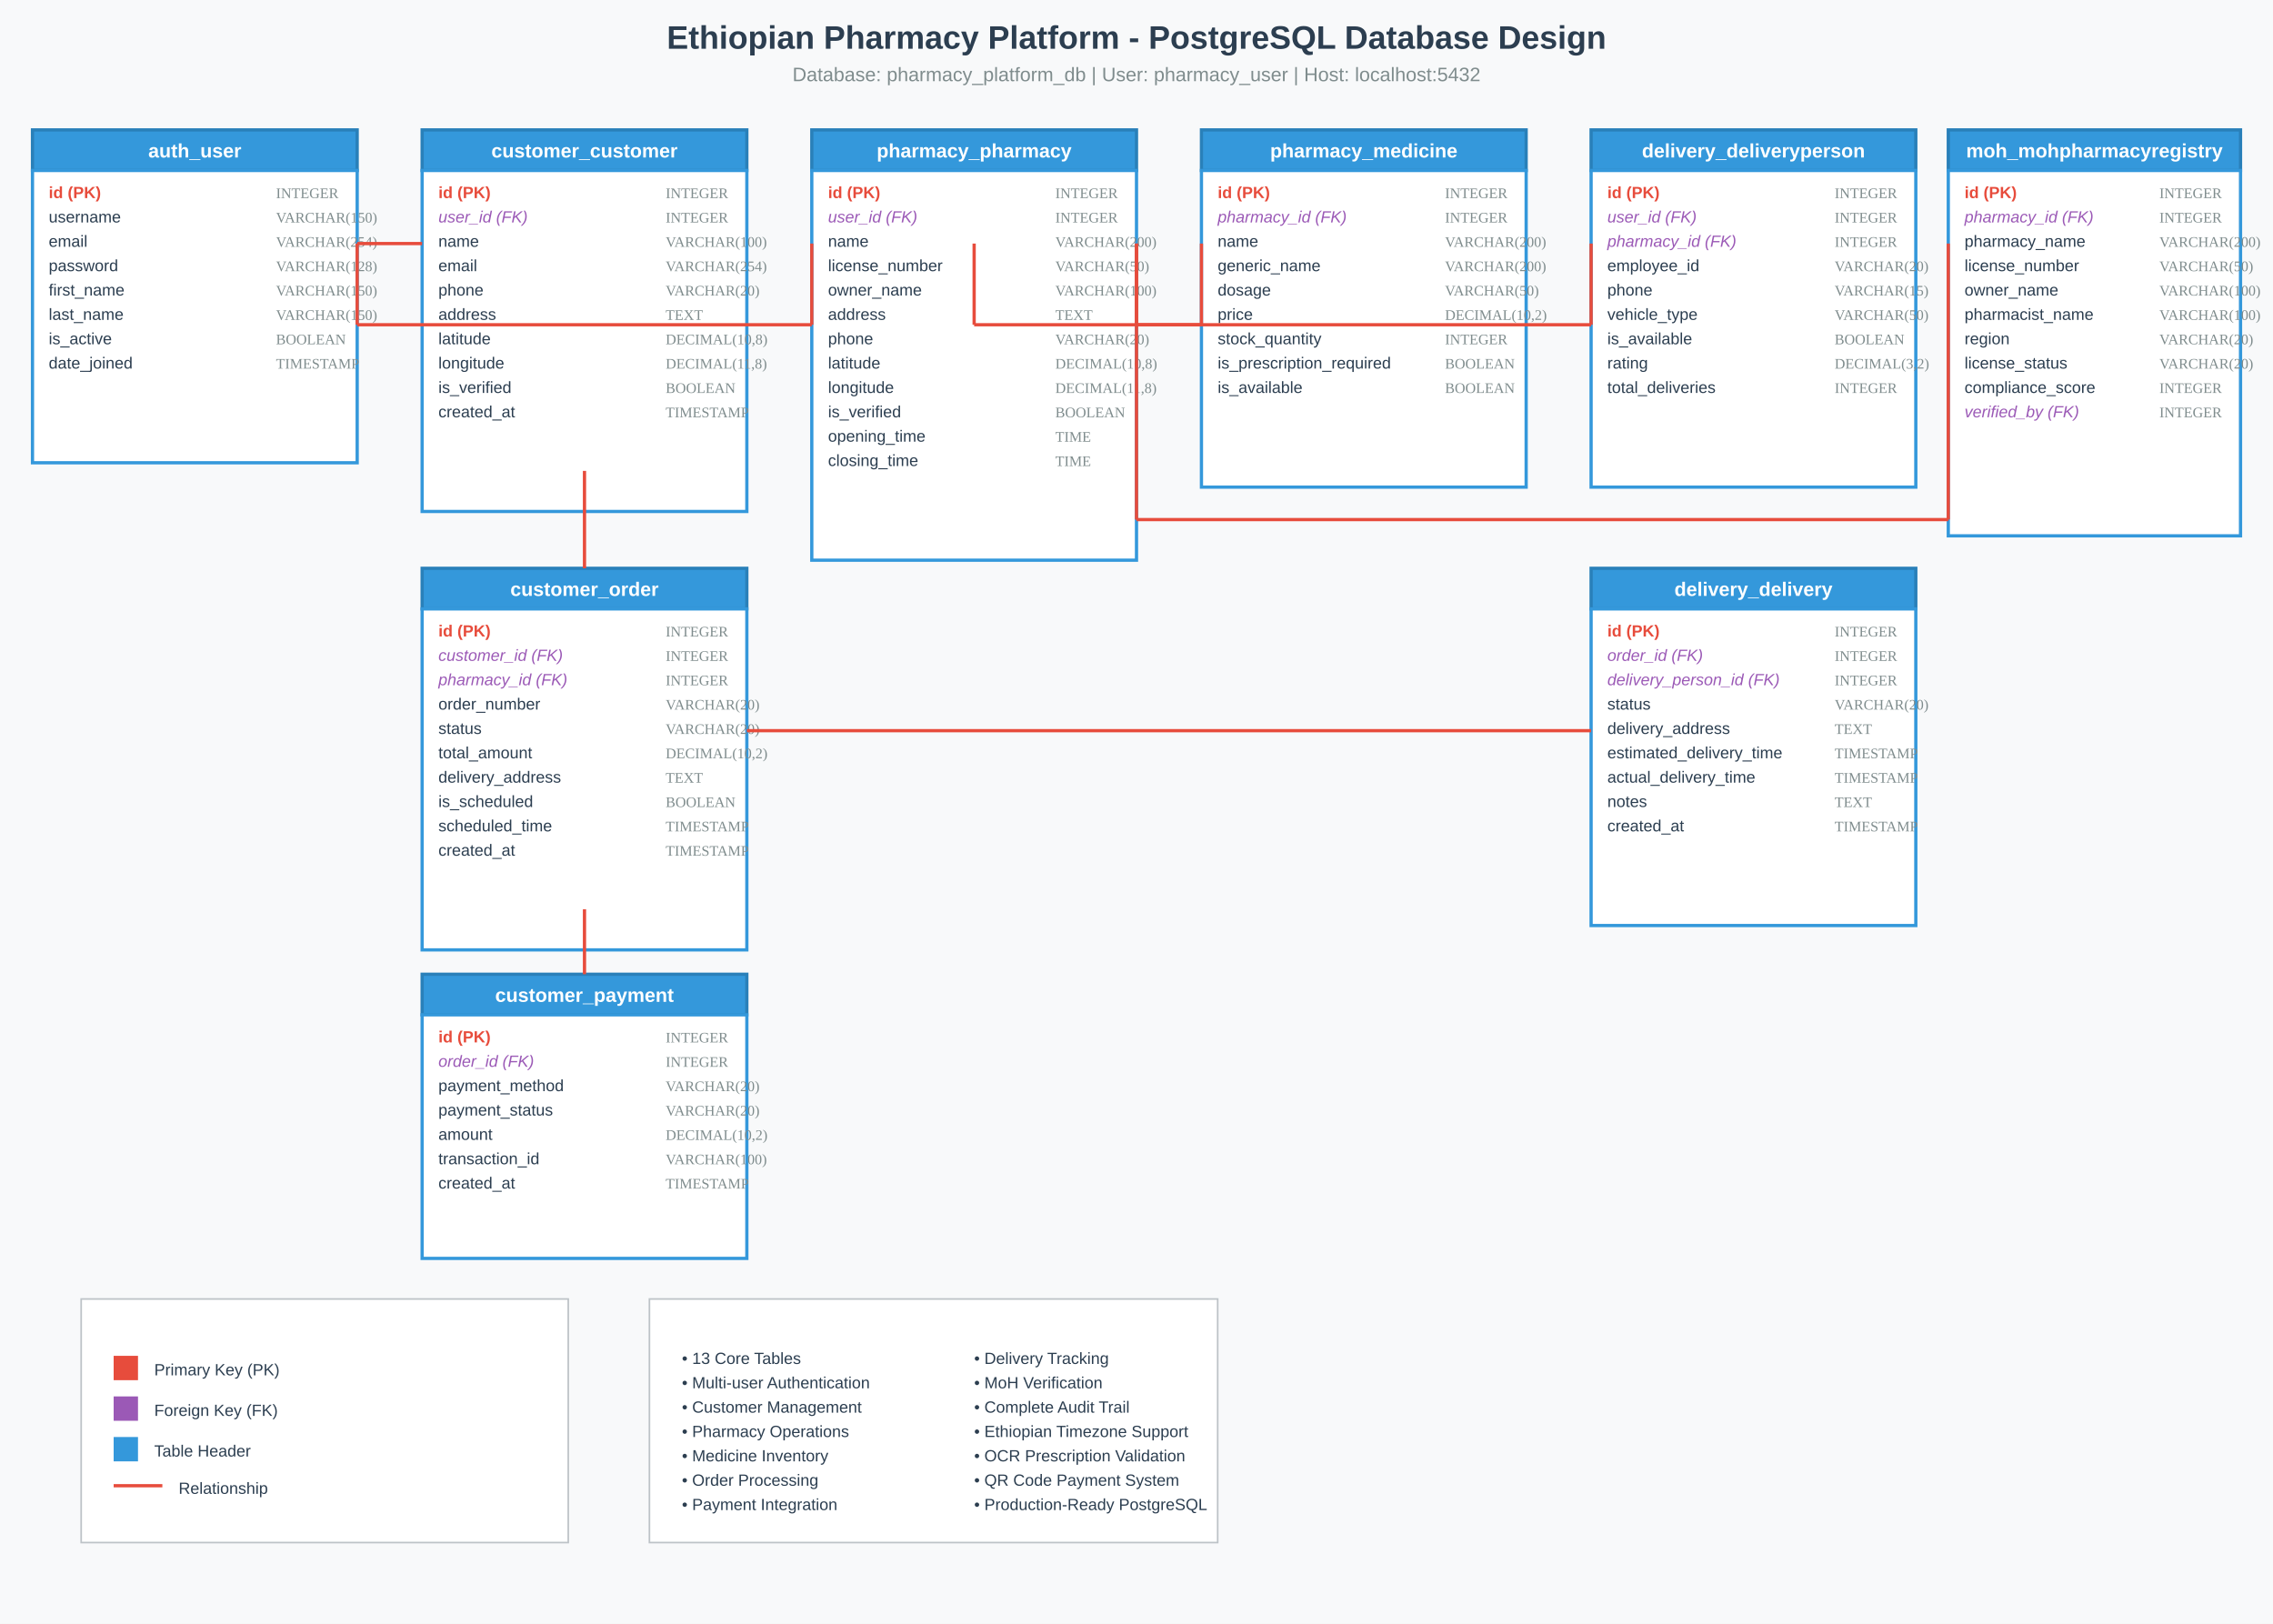
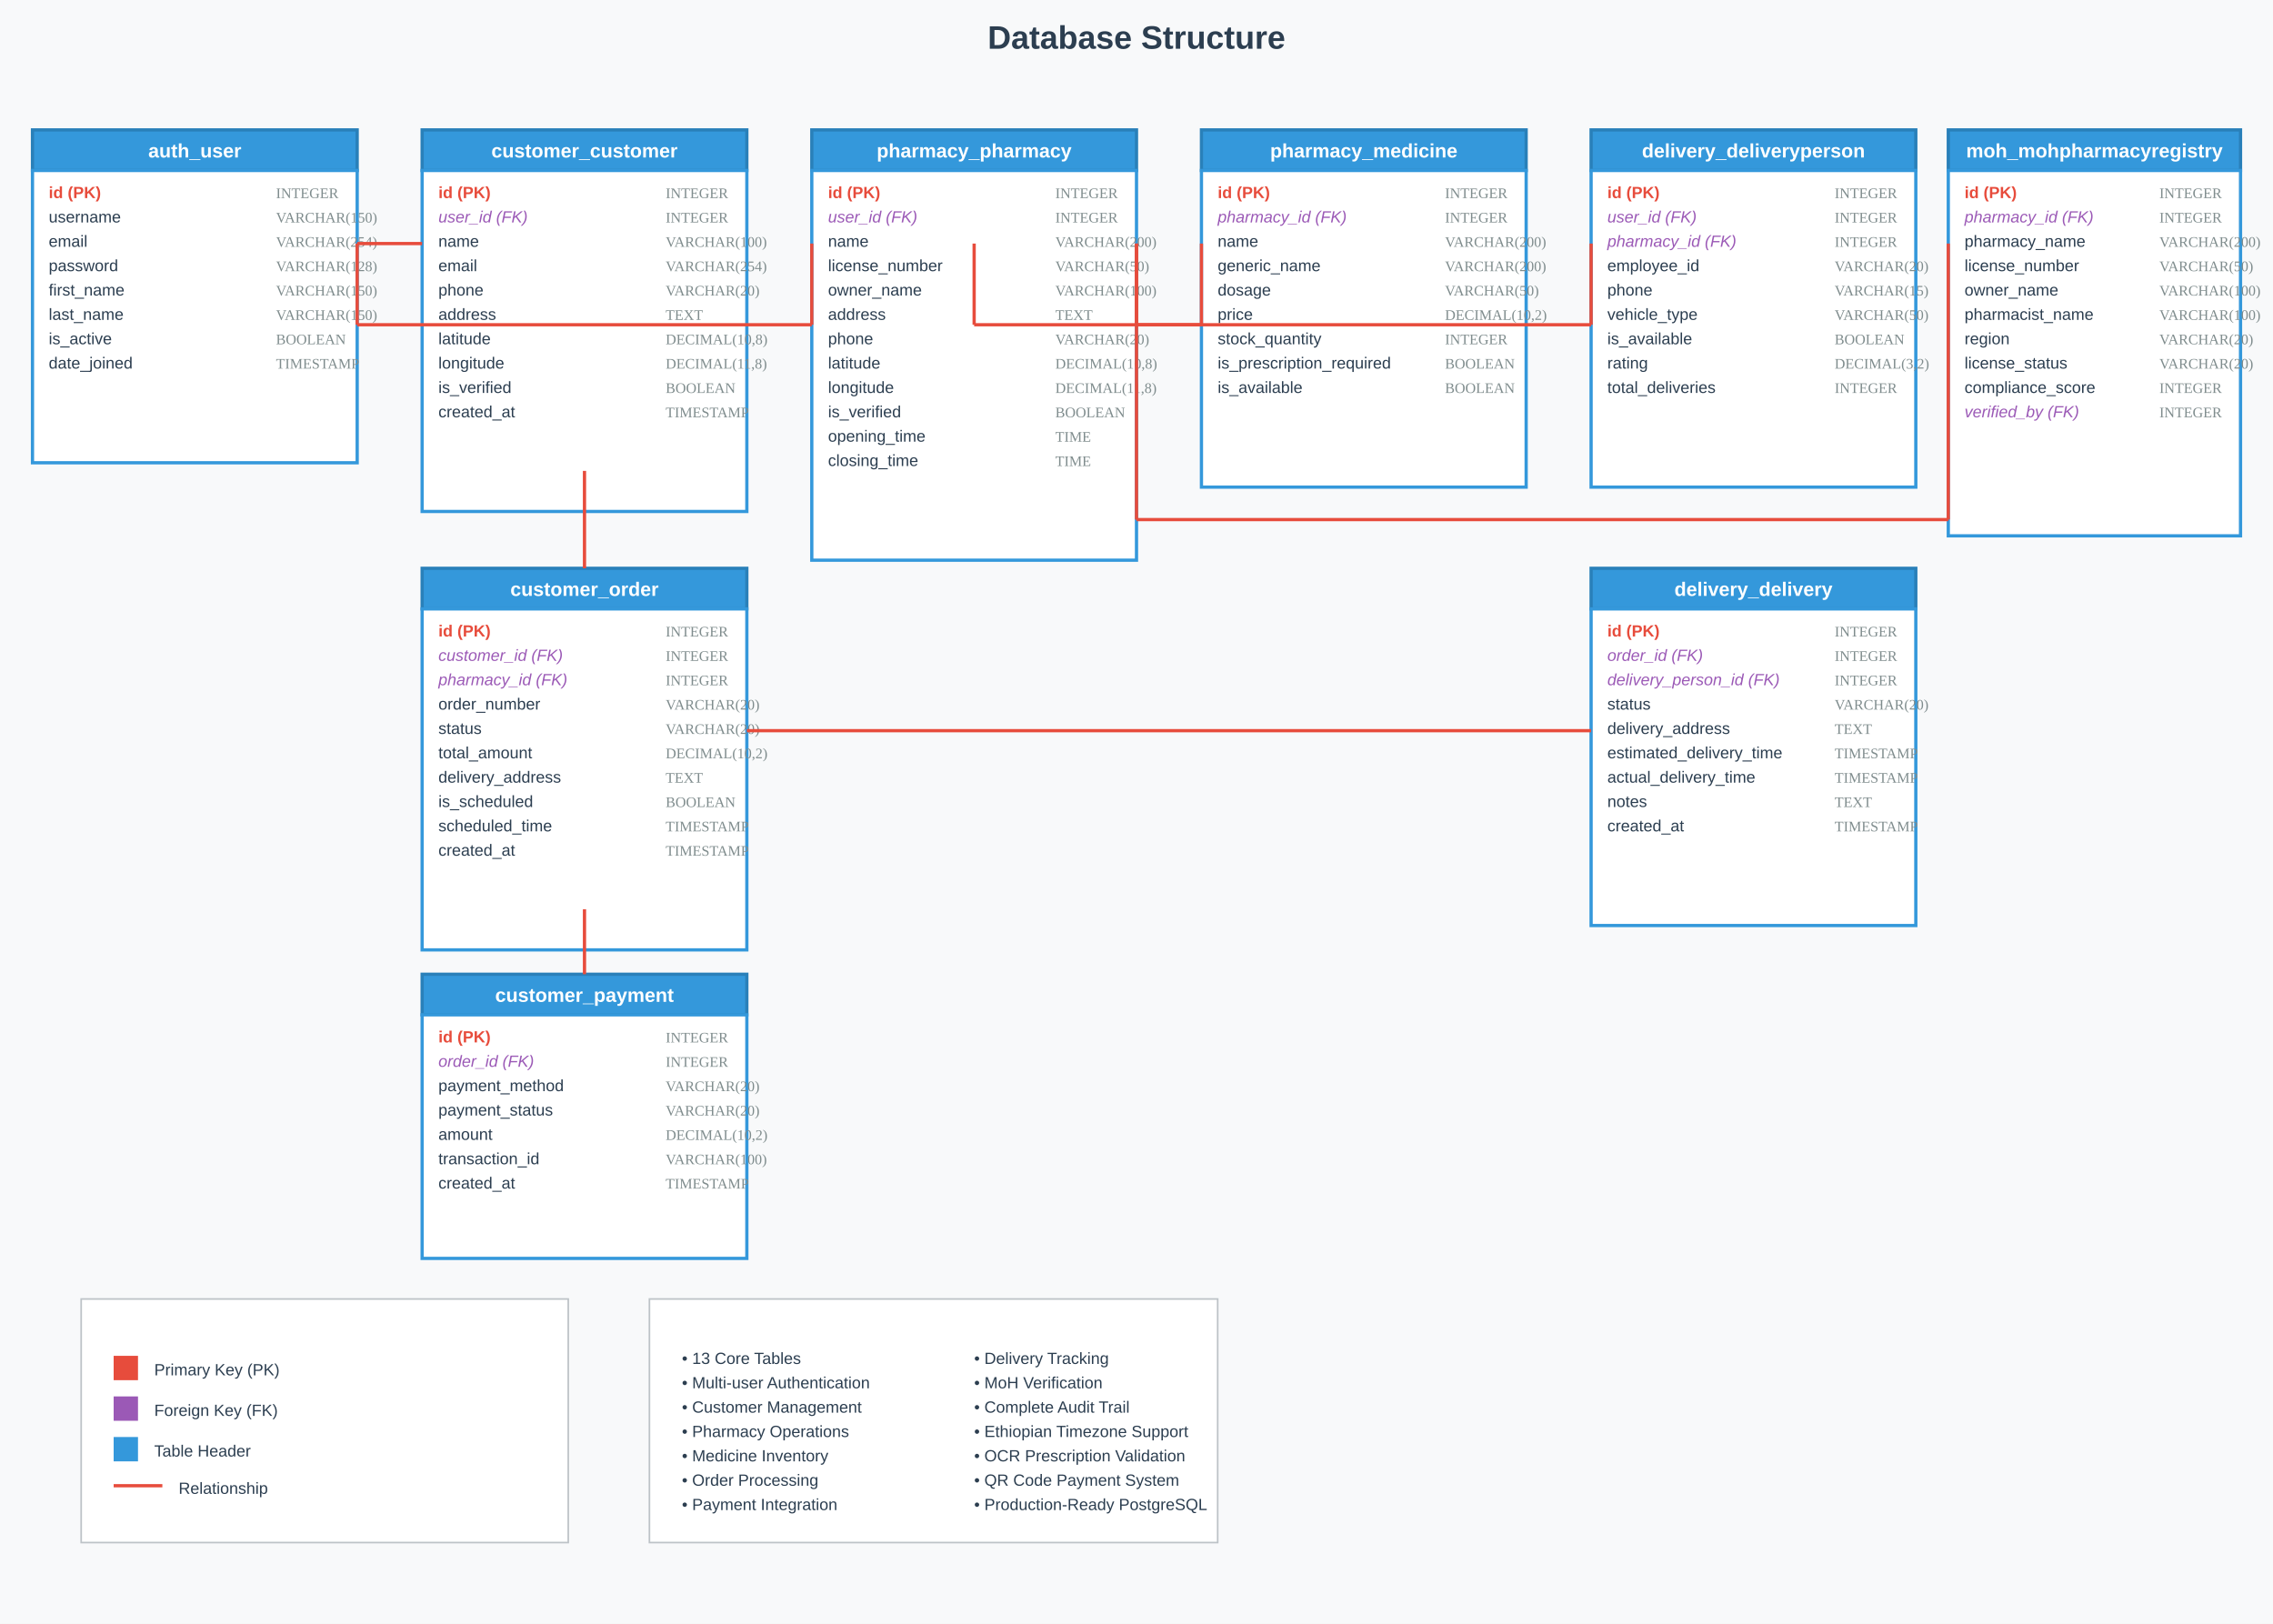
<svg xmlns="http://www.w3.org/2000/svg" width="1400" height="1000">
  <defs>
    <style>
      .table-header { fill: #3498db; stroke: #2980b9; stroke-width: 2; }
      .table-body { fill: white; stroke: #3498db; stroke-width: 2; }
      .table-text { font-family: Arial, sans-serif; font-size: 12px; fill: white; font-weight: bold; }
      .field-text { font-family: Arial, sans-serif; font-size: 10px; fill: #2c3e50; }
      .primary-key { fill: #e74c3c; font-weight: bold; }
      .foreign-key { fill: #9b59b6; font-style: italic; }
      .field-type { fill: #7f8c8d; font-size: 9px; }
      .connection-line { stroke: #e74c3c; stroke-width: 2; }
      .title { font-family: Arial, sans-serif; font-size: 20px; font-weight: bold; fill: #2c3e50; }
      .subtitle { font-family: Arial, sans-serif; font-size: 12px; fill: #7f8c8d; }
    </style>
  </defs>
  <rect width="1400" height="1000" fill="#f8f9fa" />
-   <text x="700" y="30" text-anchor="middle" class="title">Ethiopian Pharmacy Platform - PostgreSQL Database Design</text>
-   <text x="700" y="50" text-anchor="middle" class="subtitle">Database: pharmacy_platform_db | User: pharmacy_user | Host: localhost:5432</text>
+   <text x="700" y="30" text-anchor="middle" class="title">Database Structure</text>
  <g transform="translate(20,80)">
    <rect width="200" height="25" class="table-header" />
    <text x="100" y="17" text-anchor="middle" class="table-text">auth_user</text>
    <rect y="25" width="200" height="180" class="table-body" />
    <text x="10" y="42" class="field-text primary-key">id (PK)</text>
    <text x="150" y="42" class="field-type">INTEGER</text>
    <text x="10" y="57" class="field-text">username</text>
    <text x="150" y="57" class="field-type">VARCHAR(150)</text>
    <text x="10" y="72" class="field-text">email</text>
    <text x="150" y="72" class="field-type">VARCHAR(254)</text>
    <text x="10" y="87" class="field-text">password</text>
    <text x="150" y="87" class="field-type">VARCHAR(128)</text>
    <text x="10" y="102" class="field-text">first_name</text>
    <text x="150" y="102" class="field-type">VARCHAR(150)</text>
    <text x="10" y="117" class="field-text">last_name</text>
    <text x="150" y="117" class="field-type">VARCHAR(150)</text>
    <text x="10" y="132" class="field-text">is_active</text>
    <text x="150" y="132" class="field-type">BOOLEAN</text>
    <text x="10" y="147" class="field-text">date_joined</text>
    <text x="150" y="147" class="field-type">TIMESTAMP</text>
  </g>
  <g transform="translate(260,80)">
    <rect width="200" height="25" class="table-header" />
    <text x="100" y="17" text-anchor="middle" class="table-text">customer_customer</text>
    <rect y="25" width="200" height="210" class="table-body" />
    <text x="10" y="42" class="field-text primary-key">id (PK)</text>
    <text x="150" y="42" class="field-type">INTEGER</text>
    <text x="10" y="57" class="field-text foreign-key">user_id (FK)</text>
    <text x="150" y="57" class="field-type">INTEGER</text>
    <text x="10" y="72" class="field-text">name</text>
    <text x="150" y="72" class="field-type">VARCHAR(100)</text>
    <text x="10" y="87" class="field-text">email</text>
    <text x="150" y="87" class="field-type">VARCHAR(254)</text>
    <text x="10" y="102" class="field-text">phone</text>
    <text x="150" y="102" class="field-type">VARCHAR(20)</text>
    <text x="10" y="117" class="field-text">address</text>
    <text x="150" y="117" class="field-type">TEXT</text>
    <text x="10" y="132" class="field-text">latitude</text>
    <text x="150" y="132" class="field-type">DECIMAL(10,8)</text>
    <text x="10" y="147" class="field-text">longitude</text>
    <text x="150" y="147" class="field-type">DECIMAL(11,8)</text>
    <text x="10" y="162" class="field-text">is_verified</text>
    <text x="150" y="162" class="field-type">BOOLEAN</text>
    <text x="10" y="177" class="field-text">created_at</text>
    <text x="150" y="177" class="field-type">TIMESTAMP</text>
  </g>
  <g transform="translate(500,80)">
    <rect width="200" height="25" class="table-header" />
    <text x="100" y="17" text-anchor="middle" class="table-text">pharmacy_pharmacy</text>
    <rect y="25" width="200" height="240" class="table-body" />
    <text x="10" y="42" class="field-text primary-key">id (PK)</text>
    <text x="150" y="42" class="field-type">INTEGER</text>
    <text x="10" y="57" class="field-text foreign-key">user_id (FK)</text>
    <text x="150" y="57" class="field-type">INTEGER</text>
    <text x="10" y="72" class="field-text">name</text>
    <text x="150" y="72" class="field-type">VARCHAR(200)</text>
    <text x="10" y="87" class="field-text">license_number</text>
    <text x="150" y="87" class="field-type">VARCHAR(50)</text>
    <text x="10" y="102" class="field-text">owner_name</text>
    <text x="150" y="102" class="field-type">VARCHAR(100)</text>
    <text x="10" y="117" class="field-text">address</text>
    <text x="150" y="117" class="field-type">TEXT</text>
    <text x="10" y="132" class="field-text">phone</text>
    <text x="150" y="132" class="field-type">VARCHAR(20)</text>
    <text x="10" y="147" class="field-text">latitude</text>
    <text x="150" y="147" class="field-type">DECIMAL(10,8)</text>
    <text x="10" y="162" class="field-text">longitude</text>
    <text x="150" y="162" class="field-type">DECIMAL(11,8)</text>
    <text x="10" y="177" class="field-text">is_verified</text>
    <text x="150" y="177" class="field-type">BOOLEAN</text>
    <text x="10" y="192" class="field-text">opening_time</text>
    <text x="150" y="192" class="field-type">TIME</text>
    <text x="10" y="207" class="field-text">closing_time</text>
    <text x="150" y="207" class="field-type">TIME</text>
  </g>
  <g transform="translate(740,80)">
    <rect width="200" height="25" class="table-header" />
    <text x="100" y="17" text-anchor="middle" class="table-text">pharmacy_medicine</text>
    <rect y="25" width="200" height="195" class="table-body" />
    <text x="10" y="42" class="field-text primary-key">id (PK)</text>
    <text x="150" y="42" class="field-type">INTEGER</text>
    <text x="10" y="57" class="field-text foreign-key">pharmacy_id (FK)</text>
    <text x="150" y="57" class="field-type">INTEGER</text>
    <text x="10" y="72" class="field-text">name</text>
    <text x="150" y="72" class="field-type">VARCHAR(200)</text>
    <text x="10" y="87" class="field-text">generic_name</text>
    <text x="150" y="87" class="field-type">VARCHAR(200)</text>
    <text x="10" y="102" class="field-text">dosage</text>
    <text x="150" y="102" class="field-type">VARCHAR(50)</text>
    <text x="10" y="117" class="field-text">price</text>
    <text x="150" y="117" class="field-type">DECIMAL(10,2)</text>
    <text x="10" y="132" class="field-text">stock_quantity</text>
    <text x="150" y="132" class="field-type">INTEGER</text>
    <text x="10" y="147" class="field-text">is_prescription_required</text>
    <text x="150" y="147" class="field-type">BOOLEAN</text>
    <text x="10" y="162" class="field-text">is_available</text>
    <text x="150" y="162" class="field-type">BOOLEAN</text>
  </g>
  <g transform="translate(260,350)">
    <rect width="200" height="25" class="table-header" />
    <text x="100" y="17" text-anchor="middle" class="table-text">customer_order</text>
    <rect y="25" width="200" height="210" class="table-body" />
    <text x="10" y="42" class="field-text primary-key">id (PK)</text>
    <text x="150" y="42" class="field-type">INTEGER</text>
    <text x="10" y="57" class="field-text foreign-key">customer_id (FK)</text>
    <text x="150" y="57" class="field-type">INTEGER</text>
    <text x="10" y="72" class="field-text foreign-key">pharmacy_id (FK)</text>
    <text x="150" y="72" class="field-type">INTEGER</text>
    <text x="10" y="87" class="field-text">order_number</text>
    <text x="150" y="87" class="field-type">VARCHAR(20)</text>
    <text x="10" y="102" class="field-text">status</text>
    <text x="150" y="102" class="field-type">VARCHAR(20)</text>
    <text x="10" y="117" class="field-text">total_amount</text>
    <text x="150" y="117" class="field-type">DECIMAL(10,2)</text>
    <text x="10" y="132" class="field-text">delivery_address</text>
    <text x="150" y="132" class="field-type">TEXT</text>
    <text x="10" y="147" class="field-text">is_scheduled</text>
    <text x="150" y="147" class="field-type">BOOLEAN</text>
    <text x="10" y="162" class="field-text">scheduled_time</text>
    <text x="150" y="162" class="field-type">TIMESTAMP</text>
    <text x="10" y="177" class="field-text">created_at</text>
    <text x="150" y="177" class="field-type">TIMESTAMP</text>
  </g>
  <g transform="translate(260,600)">
    <rect width="200" height="25" class="table-header" />
    <text x="100" y="17" text-anchor="middle" class="table-text">customer_payment</text>
    <rect y="25" width="200" height="150" class="table-body" />
    <text x="10" y="42" class="field-text primary-key">id (PK)</text>
    <text x="150" y="42" class="field-type">INTEGER</text>
    <text x="10" y="57" class="field-text foreign-key">order_id (FK)</text>
    <text x="150" y="57" class="field-type">INTEGER</text>
    <text x="10" y="72" class="field-text">payment_method</text>
    <text x="150" y="72" class="field-type">VARCHAR(20)</text>
    <text x="10" y="87" class="field-text">payment_status</text>
    <text x="150" y="87" class="field-type">VARCHAR(20)</text>
    <text x="10" y="102" class="field-text">amount</text>
    <text x="150" y="102" class="field-type">DECIMAL(10,2)</text>
    <text x="10" y="117" class="field-text">transaction_id</text>
    <text x="150" y="117" class="field-type">VARCHAR(100)</text>
    <text x="10" y="132" class="field-text">created_at</text>
    <text x="150" y="132" class="field-type">TIMESTAMP</text>
  </g>
  <g transform="translate(980,80)">
    <rect width="200" height="25" class="table-header" />
    <text x="100" y="17" text-anchor="middle" class="table-text">delivery_deliveryperson</text>
    <rect y="25" width="200" height="195" class="table-body" />
    <text x="10" y="42" class="field-text primary-key">id (PK)</text>
    <text x="150" y="42" class="field-type">INTEGER</text>
    <text x="10" y="57" class="field-text foreign-key">user_id (FK)</text>
    <text x="150" y="57" class="field-type">INTEGER</text>
    <text x="10" y="72" class="field-text foreign-key">pharmacy_id (FK)</text>
    <text x="150" y="72" class="field-type">INTEGER</text>
    <text x="10" y="87" class="field-text">employee_id</text>
    <text x="150" y="87" class="field-type">VARCHAR(20)</text>
    <text x="10" y="102" class="field-text">phone</text>
    <text x="150" y="102" class="field-type">VARCHAR(15)</text>
    <text x="10" y="117" class="field-text">vehicle_type</text>
    <text x="150" y="117" class="field-type">VARCHAR(50)</text>
    <text x="10" y="132" class="field-text">is_available</text>
    <text x="150" y="132" class="field-type">BOOLEAN</text>
    <text x="10" y="147" class="field-text">rating</text>
    <text x="150" y="147" class="field-type">DECIMAL(3,2)</text>
    <text x="10" y="162" class="field-text">total_deliveries</text>
    <text x="150" y="162" class="field-type">INTEGER</text>
  </g>
  <g transform="translate(980,350)">
    <rect width="200" height="25" class="table-header" />
    <text x="100" y="17" text-anchor="middle" class="table-text">delivery_delivery</text>
    <rect y="25" width="200" height="195" class="table-body" />
    <text x="10" y="42" class="field-text primary-key">id (PK)</text>
    <text x="150" y="42" class="field-type">INTEGER</text>
    <text x="10" y="57" class="field-text foreign-key">order_id (FK)</text>
    <text x="150" y="57" class="field-type">INTEGER</text>
    <text x="10" y="72" class="field-text foreign-key">delivery_person_id (FK)</text>
    <text x="150" y="72" class="field-type">INTEGER</text>
    <text x="10" y="87" class="field-text">status</text>
    <text x="150" y="87" class="field-type">VARCHAR(20)</text>
    <text x="10" y="102" class="field-text">delivery_address</text>
    <text x="150" y="102" class="field-type">TEXT</text>
    <text x="10" y="117" class="field-text">estimated_delivery_time</text>
    <text x="150" y="117" class="field-type">TIMESTAMP</text>
    <text x="10" y="132" class="field-text">actual_delivery_time</text>
    <text x="150" y="132" class="field-type">TIMESTAMP</text>
    <text x="10" y="147" class="field-text">notes</text>
    <text x="150" y="147" class="field-type">TEXT</text>
    <text x="10" y="162" class="field-text">created_at</text>
    <text x="150" y="162" class="field-type">TIMESTAMP</text>
  </g>
  <g transform="translate(1200,80)">
    <rect width="180" height="25" class="table-header" />
    <text x="90" y="17" text-anchor="middle" class="table-text">moh_mohpharmacyregistry</text>
    <rect y="25" width="180" height="225" class="table-body" />
    <text x="10" y="42" class="field-text primary-key">id (PK)</text>
    <text x="130" y="42" class="field-type">INTEGER</text>
    <text x="10" y="57" class="field-text foreign-key">pharmacy_id (FK)</text>
    <text x="130" y="57" class="field-type">INTEGER</text>
    <text x="10" y="72" class="field-text">pharmacy_name</text>
    <text x="130" y="72" class="field-type">VARCHAR(200)</text>
    <text x="10" y="87" class="field-text">license_number</text>
    <text x="130" y="87" class="field-type">VARCHAR(50)</text>
    <text x="10" y="102" class="field-text">owner_name</text>
    <text x="130" y="102" class="field-type">VARCHAR(100)</text>
    <text x="10" y="117" class="field-text">pharmacist_name</text>
    <text x="130" y="117" class="field-type">VARCHAR(100)</text>
    <text x="10" y="132" class="field-text">region</text>
    <text x="130" y="132" class="field-type">VARCHAR(20)</text>
    <text x="10" y="147" class="field-text">license_status</text>
    <text x="130" y="147" class="field-type">VARCHAR(20)</text>
    <text x="10" y="162" class="field-text">compliance_score</text>
    <text x="130" y="162" class="field-type">INTEGER</text>
    <text x="10" y="177" class="field-text foreign-key">verified_by (FK)</text>
    <text x="130" y="177" class="field-type">INTEGER</text>
  </g>
  <line x1="220" y1="150" x2="260" y2="150" class="connection-line" />
  <line x1="220" y1="150" x2="220" y2="200" class="connection-line" />
  <line x1="220" y1="200" x2="500" y2="200" class="connection-line" />
  <line x1="500" y1="200" x2="500" y2="150" class="connection-line" />
  <line x1="600" y1="150" x2="600" y2="200" class="connection-line" />
  <line x1="600" y1="200" x2="740" y2="200" class="connection-line" />
  <line x1="740" y1="200" x2="740" y2="150" class="connection-line" />
  <line x1="360" y1="290" x2="360" y2="350" class="connection-line" />
  <line x1="360" y1="560" x2="360" y2="600" class="connection-line" />
  <line x1="700" y1="150" x2="700" y2="200" class="connection-line" />
  <line x1="700" y1="200" x2="980" y2="200" class="connection-line" />
  <line x1="980" y1="200" x2="980" y2="150" class="connection-line" />
  <line x1="460" y1="450" x2="980" y2="450" class="connection-line" />
  <line x1="700" y1="150" x2="700" y2="320" class="connection-line" />
  <line x1="700" y1="320" x2="1200" y2="320" class="connection-line" />
  <line x1="1200" y1="320" x2="1200" y2="150" class="connection-line" />
  <g transform="translate(50,800)">
    <rect width="300" height="150" fill="white" stroke="#bdc3c7" stroke-width="1" />
    <text x="150" y="20" text-anchor="middle" class="table-text" fill="#2c3e50">Legend</text>
    <rect x="20" y="35" width="15" height="15" fill="#e74c3c" />
    <text x="45" y="47" class="field-text">Primary Key (PK)</text>
    <rect x="20" y="60" width="15" height="15" fill="#9b59b6" />
    <text x="45" y="72" class="field-text">Foreign Key (FK)</text>
    <rect x="20" y="85" width="15" height="15" fill="#3498db" />
    <text x="45" y="97" class="field-text">Table Header</text>
    <line x1="20" y1="115" x2="50" y2="115" stroke="#e74c3c" stroke-width="2" />
    <text x="60" y="120" class="field-text">Relationship</text>
  </g>
  <g transform="translate(400,800)">
    <rect width="350" height="150" fill="white" stroke="#bdc3c7" stroke-width="1" />
    <text x="175" y="20" text-anchor="middle" class="table-text" fill="#2c3e50">Database Summary</text>
    <text x="20" y="40" class="field-text">• 13 Core Tables</text>
    <text x="20" y="55" class="field-text">• Multi-user Authentication</text>
    <text x="20" y="70" class="field-text">• Customer Management</text>
    <text x="20" y="85" class="field-text">• Pharmacy Operations</text>
    <text x="20" y="100" class="field-text">• Medicine Inventory</text>
    <text x="20" y="115" class="field-text">• Order Processing</text>
    <text x="20" y="130" class="field-text">• Payment Integration</text>
    <text x="200" y="40" class="field-text">• Delivery Tracking</text>
    <text x="200" y="55" class="field-text">• MoH Verification</text>
    <text x="200" y="70" class="field-text">• Complete Audit Trail</text>
    <text x="200" y="85" class="field-text">• Ethiopian Timezone Support</text>
    <text x="200" y="100" class="field-text">• OCR Prescription Validation</text>
    <text x="200" y="115" class="field-text">• QR Code Payment System</text>
    <text x="200" y="130" class="field-text">• Production-Ready PostgreSQL</text>
  </g>
</svg>
